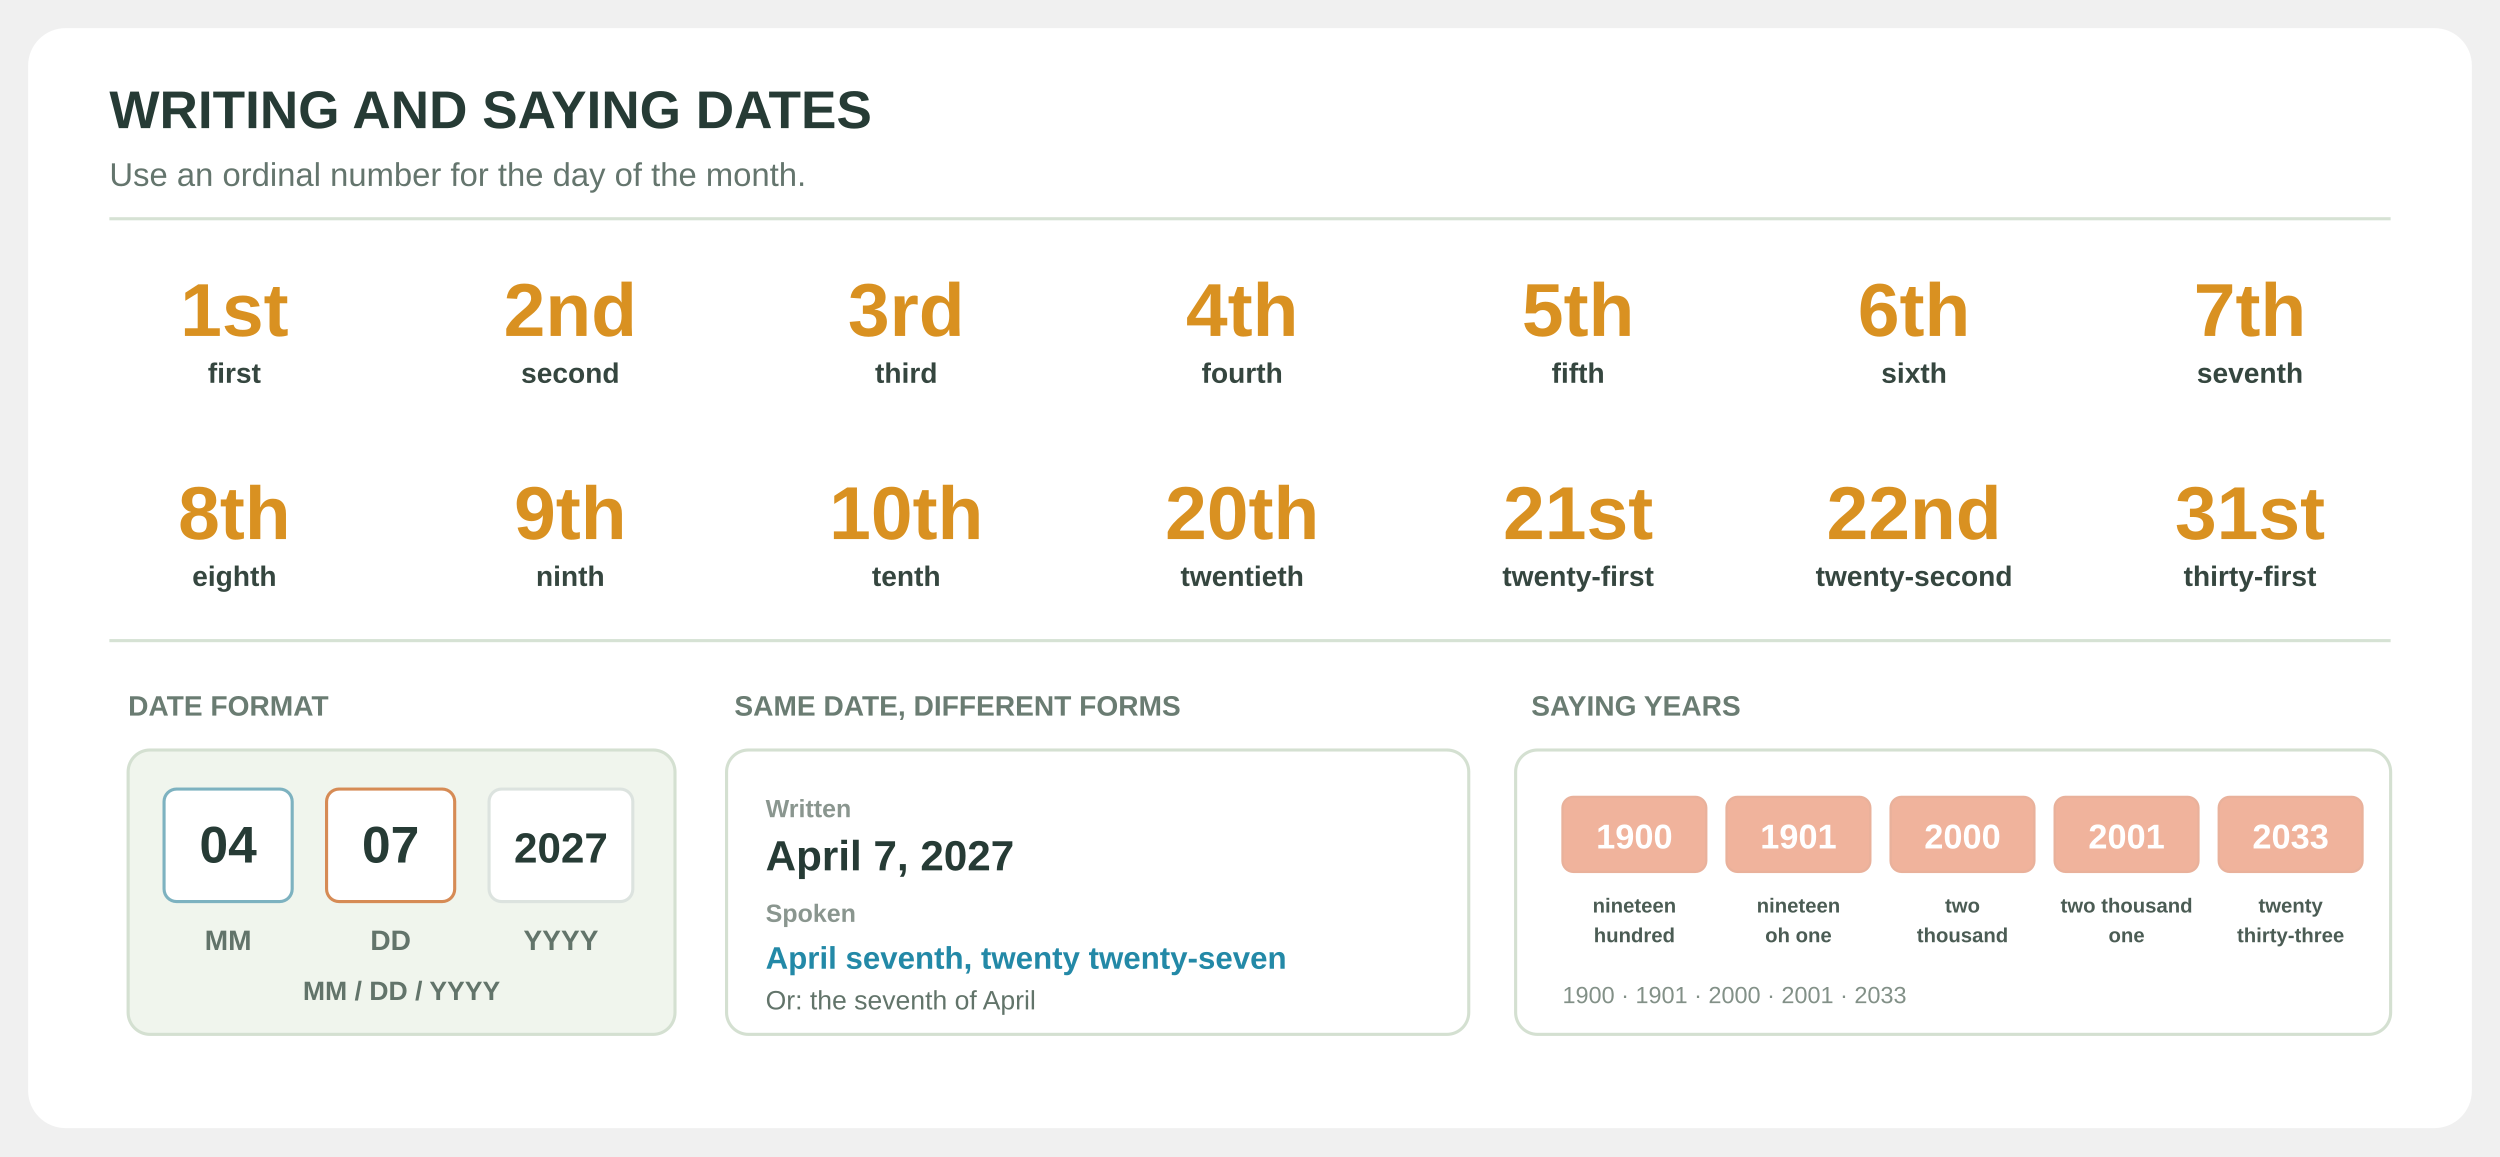
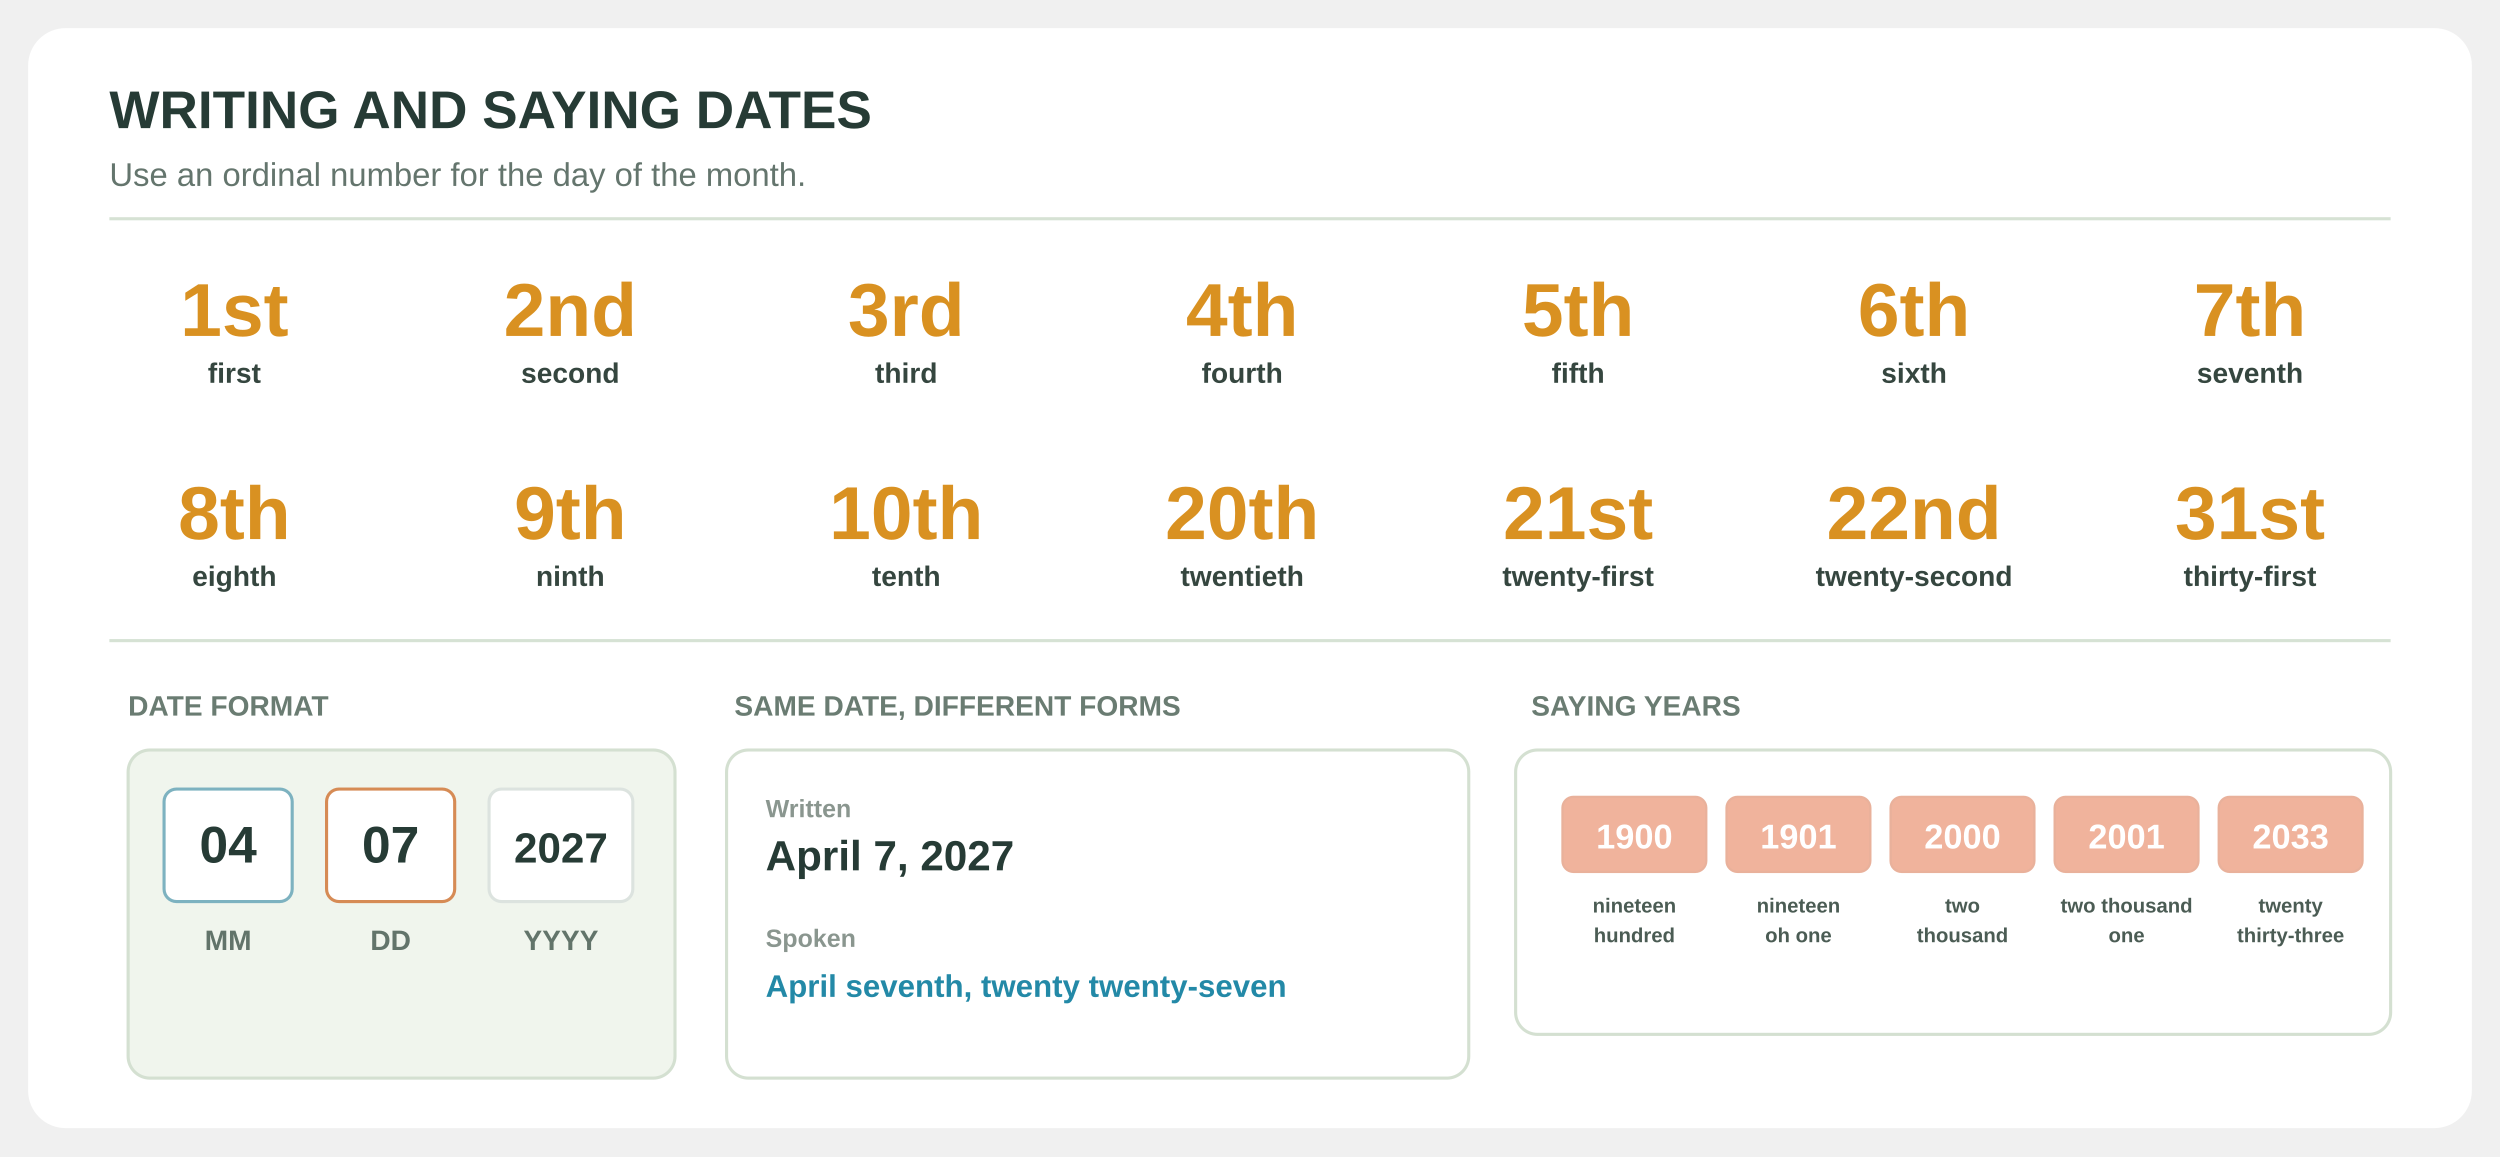
<svg xmlns="http://www.w3.org/2000/svg" viewBox="0 0 1600 740">
  <rect x="18" y="18" width="1564" height="704" rx="24" fill="#FFFFFF" stroke="none" />
  <text x="70" y="82" font-family="Arial,Helvetica,sans-serif" font-size="34" font-weight="700" fill="#263B35" text-anchor="start">WRITING AND SAYING DATES</text>
  <text x="70" y="119" font-family="Arial,Helvetica,sans-serif" font-size="21" font-weight="500" fill="#64756D" text-anchor="start">Use an ordinal number for the day of the month.</text>
  <line x1="70" y1="140" x2="1530" y2="140" stroke="#D6E2D4" stroke-width="2" />
  <text x="150" y="215" font-family="Arial,Helvetica,sans-serif" font-size="48" font-weight="700" fill="#D99121" text-anchor="middle">1st</text>
  <text x="150" y="245" font-family="Arial,Helvetica,sans-serif" font-size="18" font-weight="600" fill="#35463F" text-anchor="middle">first</text>
  <text x="365" y="215" font-family="Arial,Helvetica,sans-serif" font-size="48" font-weight="700" fill="#D99121" text-anchor="middle">2nd</text>
  <text x="365" y="245" font-family="Arial,Helvetica,sans-serif" font-size="18" font-weight="600" fill="#35463F" text-anchor="middle">second</text>
  <text x="580" y="215" font-family="Arial,Helvetica,sans-serif" font-size="48" font-weight="700" fill="#D99121" text-anchor="middle">3rd</text>
  <text x="580" y="245" font-family="Arial,Helvetica,sans-serif" font-size="18" font-weight="600" fill="#35463F" text-anchor="middle">third</text>
  <text x="795" y="215" font-family="Arial,Helvetica,sans-serif" font-size="48" font-weight="700" fill="#D99121" text-anchor="middle">4th</text>
  <text x="795" y="245" font-family="Arial,Helvetica,sans-serif" font-size="18" font-weight="600" fill="#35463F" text-anchor="middle">fourth</text>
  <text x="1010" y="215" font-family="Arial,Helvetica,sans-serif" font-size="48" font-weight="700" fill="#D99121" text-anchor="middle">5th</text>
  <text x="1010" y="245" font-family="Arial,Helvetica,sans-serif" font-size="18" font-weight="600" fill="#35463F" text-anchor="middle">fifth</text>
  <text x="1225" y="215" font-family="Arial,Helvetica,sans-serif" font-size="48" font-weight="700" fill="#D99121" text-anchor="middle">6th</text>
  <text x="1225" y="245" font-family="Arial,Helvetica,sans-serif" font-size="18" font-weight="600" fill="#35463F" text-anchor="middle">sixth</text>
  <text x="1440" y="215" font-family="Arial,Helvetica,sans-serif" font-size="48" font-weight="700" fill="#D99121" text-anchor="middle">7th</text>
  <text x="1440" y="245" font-family="Arial,Helvetica,sans-serif" font-size="18" font-weight="600" fill="#35463F" text-anchor="middle">seventh</text>
  <text x="150" y="345" font-family="Arial,Helvetica,sans-serif" font-size="48" font-weight="700" fill="#D99121" text-anchor="middle">8th</text>
  <text x="150" y="375" font-family="Arial,Helvetica,sans-serif" font-size="18" font-weight="600" fill="#35463F" text-anchor="middle">eighth</text>
  <text x="365" y="345" font-family="Arial,Helvetica,sans-serif" font-size="48" font-weight="700" fill="#D99121" text-anchor="middle">9th</text>
  <text x="365" y="375" font-family="Arial,Helvetica,sans-serif" font-size="18" font-weight="600" fill="#35463F" text-anchor="middle">ninth</text>
  <text x="580" y="345" font-family="Arial,Helvetica,sans-serif" font-size="48" font-weight="700" fill="#D99121" text-anchor="middle">10th</text>
  <text x="580" y="375" font-family="Arial,Helvetica,sans-serif" font-size="18" font-weight="600" fill="#35463F" text-anchor="middle">tenth</text>
  <text x="795" y="345" font-family="Arial,Helvetica,sans-serif" font-size="48" font-weight="700" fill="#D99121" text-anchor="middle">20th</text>
  <text x="795" y="375" font-family="Arial,Helvetica,sans-serif" font-size="18" font-weight="600" fill="#35463F" text-anchor="middle">twentieth</text>
  <text x="1010" y="345" font-family="Arial,Helvetica,sans-serif" font-size="48" font-weight="700" fill="#D99121" text-anchor="middle">21st</text>
  <text x="1010" y="375" font-family="Arial,Helvetica,sans-serif" font-size="18" font-weight="600" fill="#35463F" text-anchor="middle">twenty-first</text>
  <text x="1225" y="345" font-family="Arial,Helvetica,sans-serif" font-size="48" font-weight="700" fill="#D99121" text-anchor="middle">22nd</text>
  <text x="1225" y="375" font-family="Arial,Helvetica,sans-serif" font-size="18" font-weight="600" fill="#35463F" text-anchor="middle">twenty-second</text>
  <text x="1440" y="345" font-family="Arial,Helvetica,sans-serif" font-size="48" font-weight="700" fill="#D99121" text-anchor="middle">31st</text>
  <text x="1440" y="375" font-family="Arial,Helvetica,sans-serif" font-size="18" font-weight="600" fill="#35463F" text-anchor="middle">thirty-first</text>
  <line x1="70" y1="410" x2="1530" y2="410" stroke="#D6E2D4" stroke-width="2" />
  <text x="82" y="458" font-family="Arial,Helvetica,sans-serif" font-size="18" font-weight="700" fill="#6A7C72" text-anchor="start">DATE FORMAT</text>
-   <rect x="82" y="480" width="350" height="182" rx="14" fill="#F0F5ED" stroke="#D4E0D1" stroke-width="2" />
+   <rect x="82" y="480" width="350" height="210" rx="14" fill="#F0F5ED" stroke="#D4E0D1" stroke-width="2" />
  <rect x="105" y="505" width="82" height="72" rx="8" fill="#FFFFFF" stroke="#7DB2C0" stroke-width="2" />
  <text x="146" y="552" font-family="Arial,Helvetica,sans-serif" font-size="33" font-weight="700" fill="#263B35" text-anchor="middle">04</text>
  <text x="146" y="608" font-family="Arial,Helvetica,sans-serif" font-size="18" font-weight="700" fill="#62746A" text-anchor="middle">MM</text>
  <rect x="209" y="505" width="82" height="72" rx="8" fill="#FFFFFF" stroke="#D68B55" stroke-width="2" />
  <text x="250" y="552" font-family="Arial,Helvetica,sans-serif" font-size="33" font-weight="700" fill="#263B35" text-anchor="middle">07</text>
  <text x="250" y="608" font-family="Arial,Helvetica,sans-serif" font-size="18" font-weight="700" fill="#62746A" text-anchor="middle">DD</text>
  <rect x="313" y="505" width="92" height="72" rx="8" fill="#FFFFFF" stroke="#DCE3DF" stroke-width="2" />
  <text x="359" y="552" font-family="Arial,Helvetica,sans-serif" font-size="27" font-weight="700" fill="#263B35" text-anchor="middle">2027</text>
  <text x="359" y="608" font-family="Arial,Helvetica,sans-serif" font-size="18" font-weight="700" fill="#62746A" text-anchor="middle">YYYY</text>
-   <text x="257" y="640" font-family="Arial,Helvetica,sans-serif" font-size="17" font-weight="600" fill="#62746A" text-anchor="middle">MM / DD / YYYY</text>
  <text x="470" y="458" font-family="Arial,Helvetica,sans-serif" font-size="18" font-weight="700" fill="#6A7C72" text-anchor="start">SAME DATE, DIFFERENT FORMS</text>
-   <rect x="465" y="480" width="475" height="182" rx="14" fill="#FFFFFF" stroke="#D4E0D1" stroke-width="2" />
+   <rect x="465" y="480" width="475" height="210" rx="14" fill="#FFFFFF" stroke="#D4E0D1" stroke-width="2" />
  <text x="490" y="523" font-family="Arial,Helvetica,sans-serif" font-size="16" font-weight="700" fill="#8A968F" text-anchor="start">Written</text>
  <text x="490" y="557" font-family="Arial,Helvetica,sans-serif" font-size="27" font-weight="700" fill="#263B35" text-anchor="start">April 7, 2027</text>
-   <text x="490" y="590" font-family="Arial,Helvetica,sans-serif" font-size="16" font-weight="700" fill="#8A968F" text-anchor="start">Spoken</text>
-   <text x="490" y="620" font-family="Arial,Helvetica,sans-serif" font-size="20" font-weight="700" fill="#2389A7" text-anchor="start">April seventh, twenty twenty-seven</text>
-   <text x="490" y="646" font-family="Arial,Helvetica,sans-serif" font-size="17" font-weight="500" fill="#62746A" text-anchor="start">Or: the seventh of April</text>
+   <text x="490" y="606" font-family="Arial,Helvetica,sans-serif" font-size="16" font-weight="700" fill="#8A968F" text-anchor="start">Spoken</text>
+   <text x="490" y="638" font-family="Arial,Helvetica,sans-serif" font-size="20" font-weight="700" fill="#2389A7" text-anchor="start">April seventh, twenty twenty-seven</text>
  <text x="980" y="458" font-family="Arial,Helvetica,sans-serif" font-size="18" font-weight="700" fill="#6A7C72" text-anchor="start">SAYING YEARS</text>
  <rect x="970" y="480" width="560" height="182" rx="14" fill="#FFFFFF" stroke="#D4E0D1" stroke-width="2" />
  <rect x="1000" y="510" width="92" height="48" rx="7" fill="#F0B39C" stroke="#E9B19B" stroke-width="1.5" />
  <text x="1046" y="543" font-family="Arial,Helvetica,sans-serif" font-size="22" font-weight="700" fill="#FFFFFF" text-anchor="middle">1900</text>
  <text x="1046" y="584" font-family="Arial,Helvetica,sans-serif" font-size="13" font-weight="600" fill="#4B5C54" text-anchor="middle">nineteen</text>
  <text x="1046" y="603" font-family="Arial,Helvetica,sans-serif" font-size="13" font-weight="600" fill="#4B5C54" text-anchor="middle">hundred</text>
  <rect x="1105" y="510" width="92" height="48" rx="7" fill="#F0B39C" stroke="#E9B19B" stroke-width="1.5" />
  <text x="1151" y="543" font-family="Arial,Helvetica,sans-serif" font-size="22" font-weight="700" fill="#FFFFFF" text-anchor="middle">1901</text>
  <text x="1151" y="584" font-family="Arial,Helvetica,sans-serif" font-size="13" font-weight="600" fill="#4B5C54" text-anchor="middle">nineteen</text>
  <text x="1151" y="603" font-family="Arial,Helvetica,sans-serif" font-size="13" font-weight="600" fill="#4B5C54" text-anchor="middle">oh one</text>
  <rect x="1210" y="510" width="92" height="48" rx="7" fill="#F0B39C" stroke="#E9B19B" stroke-width="1.5" />
  <text x="1256" y="543" font-family="Arial,Helvetica,sans-serif" font-size="22" font-weight="700" fill="#FFFFFF" text-anchor="middle">2000</text>
  <text x="1256" y="584" font-family="Arial,Helvetica,sans-serif" font-size="13" font-weight="600" fill="#4B5C54" text-anchor="middle">two</text>
  <text x="1256" y="603" font-family="Arial,Helvetica,sans-serif" font-size="13" font-weight="600" fill="#4B5C54" text-anchor="middle">thousand</text>
  <rect x="1315" y="510" width="92" height="48" rx="7" fill="#F0B39C" stroke="#E9B19B" stroke-width="1.5" />
  <text x="1361" y="543" font-family="Arial,Helvetica,sans-serif" font-size="22" font-weight="700" fill="#FFFFFF" text-anchor="middle">2001</text>
  <text x="1361" y="584" font-family="Arial,Helvetica,sans-serif" font-size="13" font-weight="600" fill="#4B5C54" text-anchor="middle">two thousand</text>
  <text x="1361" y="603" font-family="Arial,Helvetica,sans-serif" font-size="13" font-weight="600" fill="#4B5C54" text-anchor="middle">one</text>
  <rect x="1420" y="510" width="92" height="48" rx="7" fill="#F0B39C" stroke="#E9B19B" stroke-width="1.5" />
  <text x="1466" y="543" font-family="Arial,Helvetica,sans-serif" font-size="22" font-weight="700" fill="#FFFFFF" text-anchor="middle">2033</text>
  <text x="1466" y="584" font-family="Arial,Helvetica,sans-serif" font-size="13" font-weight="600" fill="#4B5C54" text-anchor="middle">twenty</text>
  <text x="1466" y="603" font-family="Arial,Helvetica,sans-serif" font-size="13" font-weight="600" fill="#4B5C54" text-anchor="middle">thirty-three</text>
-   <text x="1000" y="642" font-family="Arial,Helvetica,sans-serif" font-size="15" font-weight="500" fill="#829087" text-anchor="start">1900 · 1901 · 2000 · 2001 · 2033</text>
</svg>
